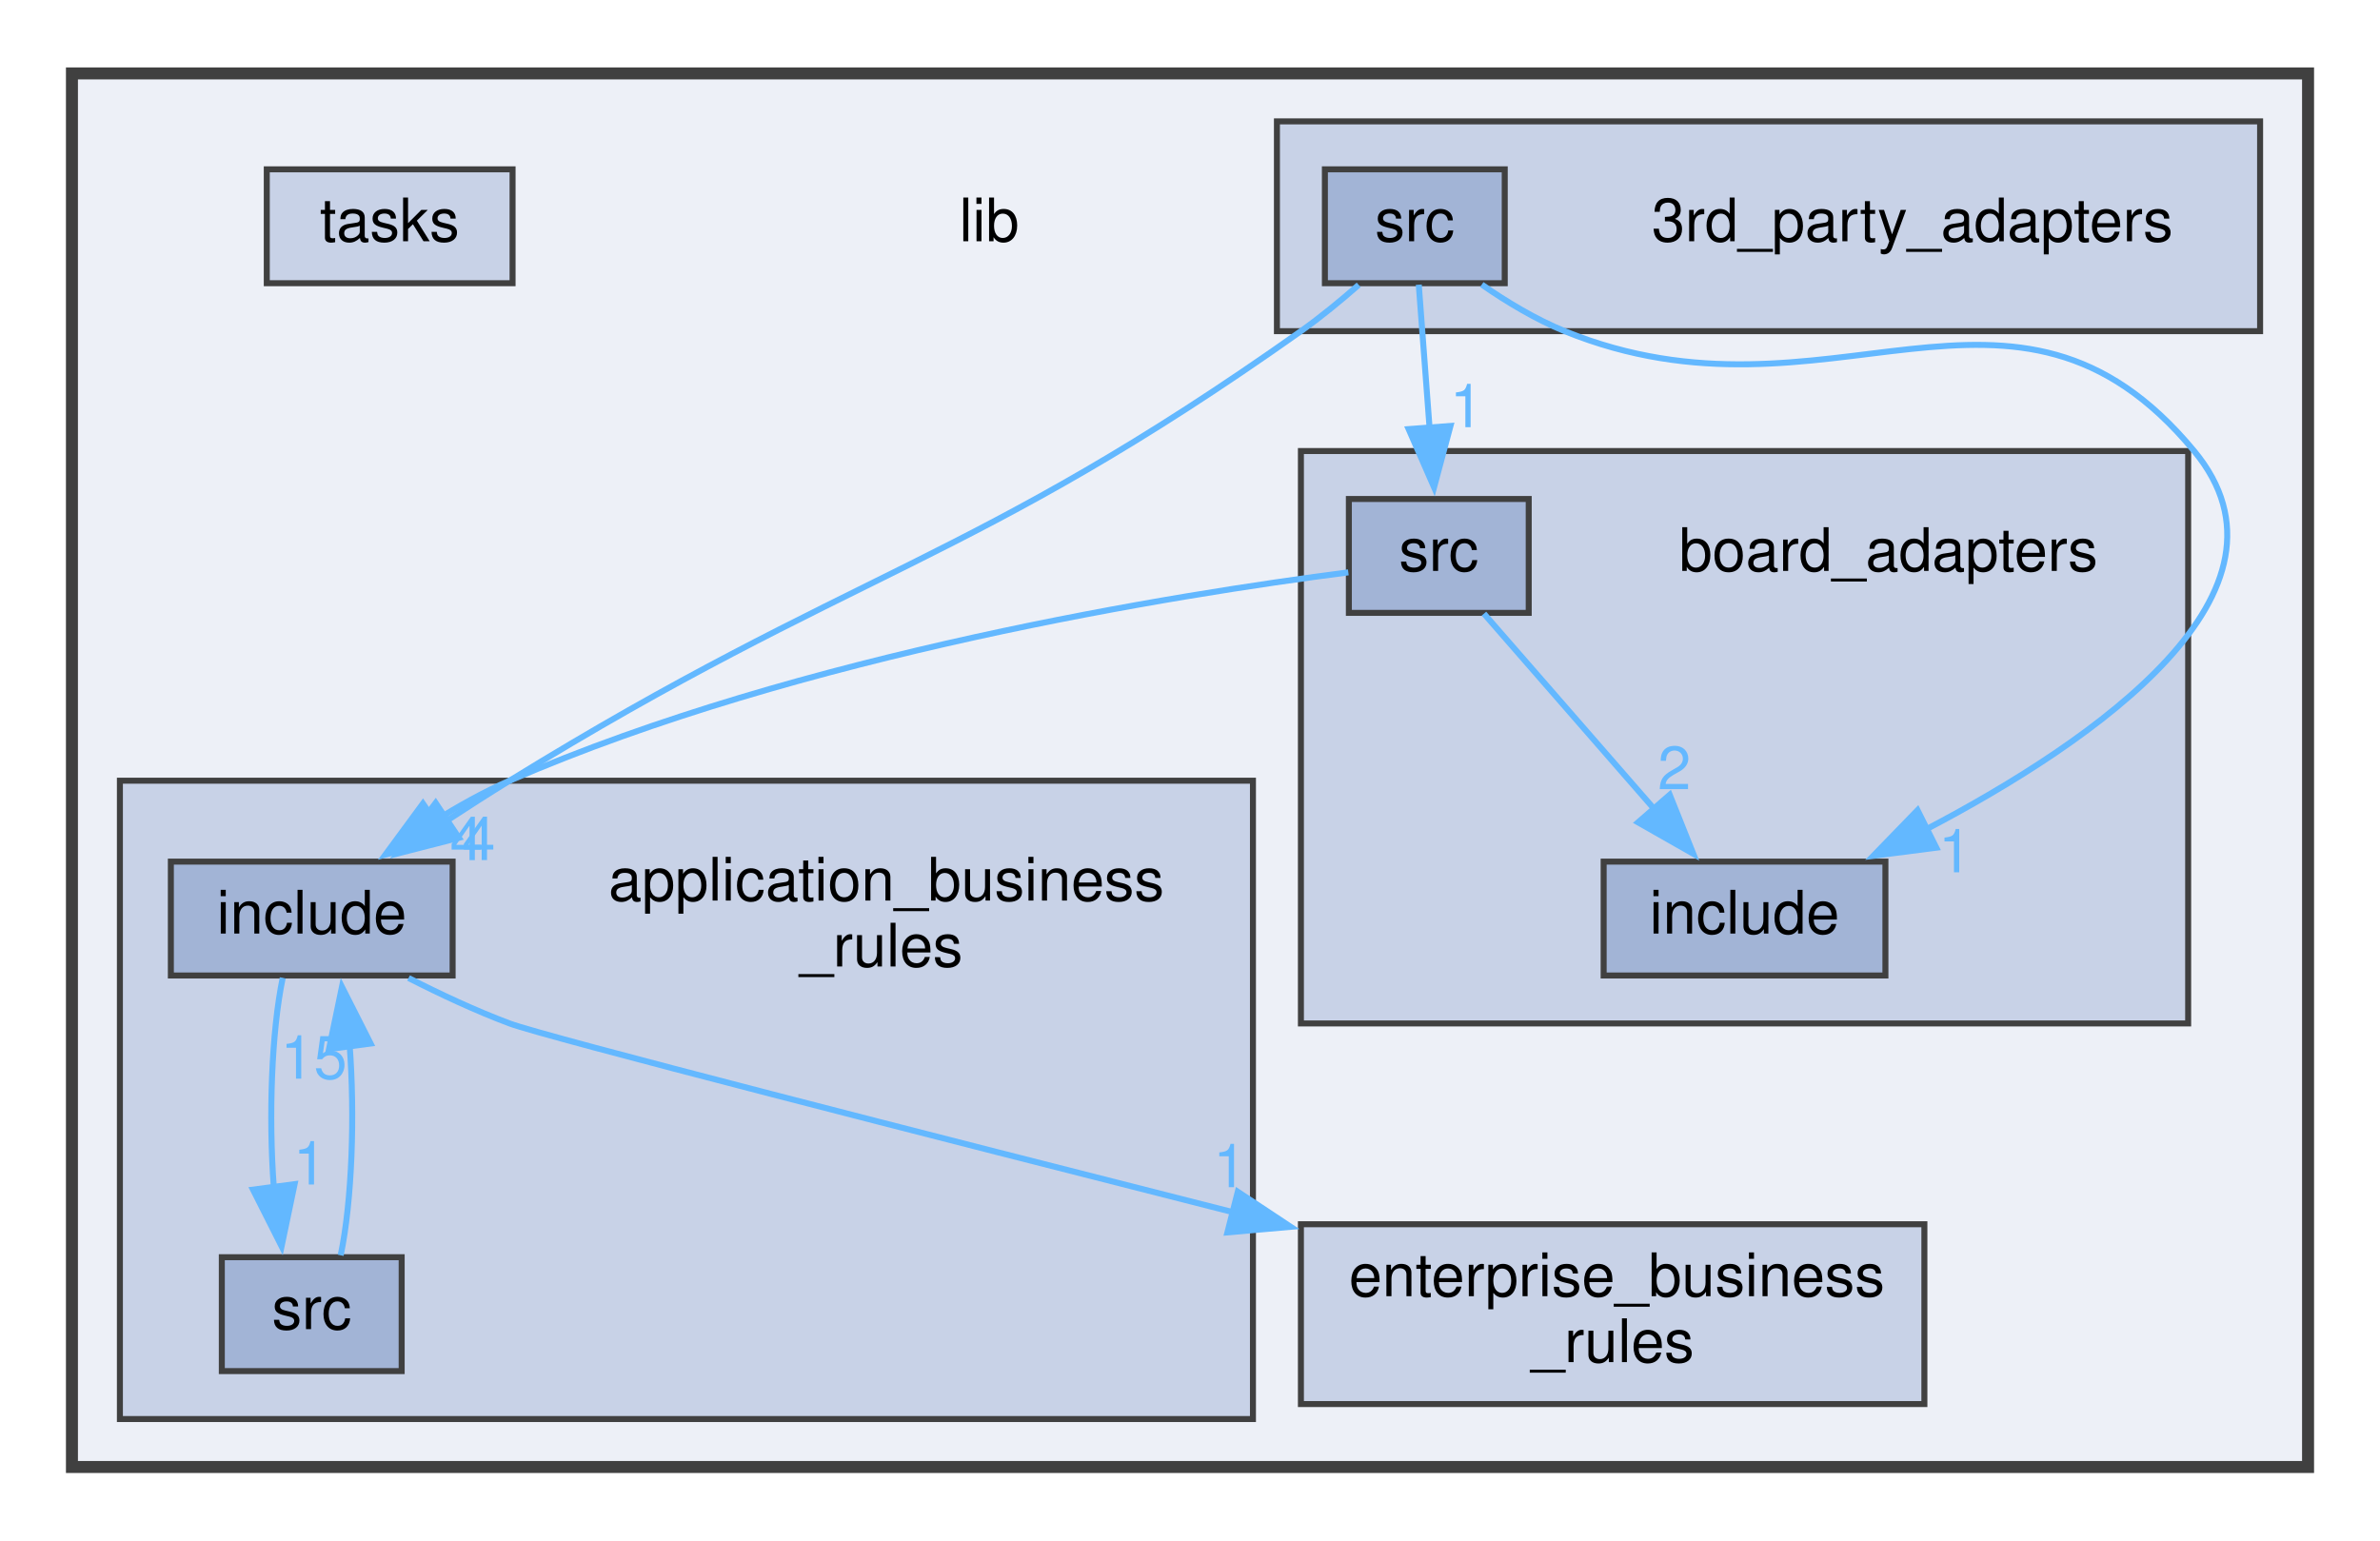
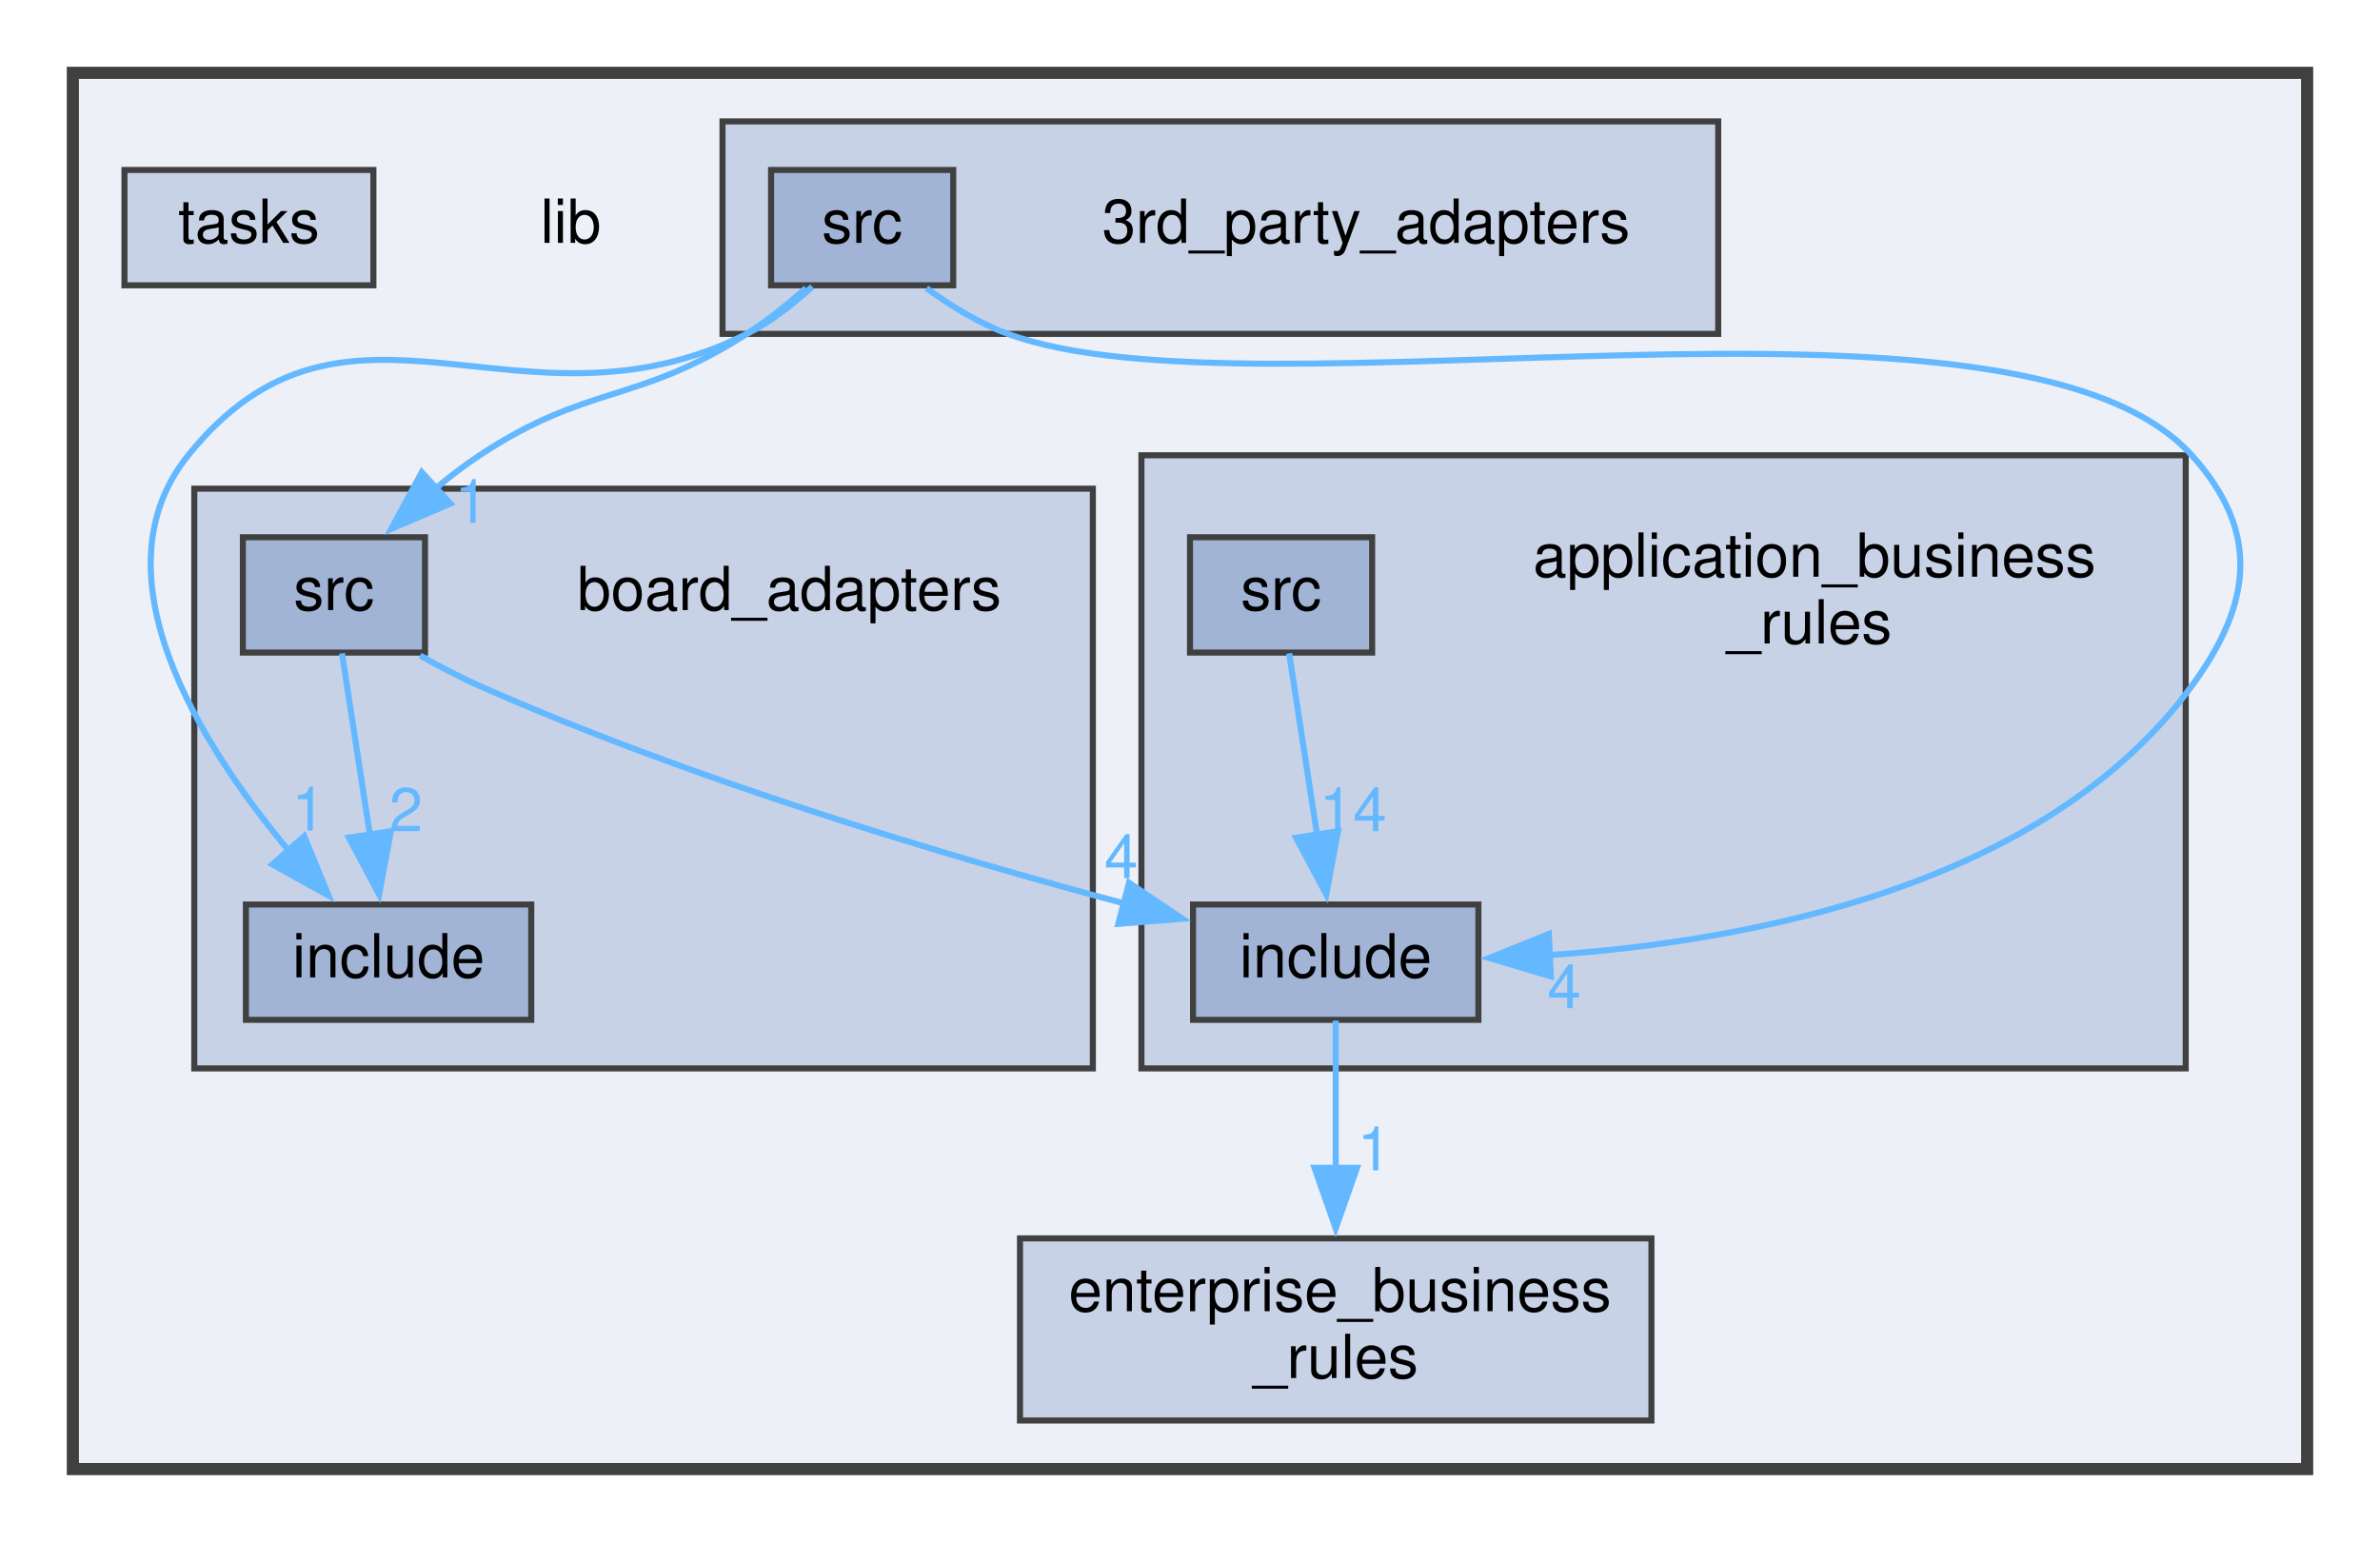
- <svg xmlns="http://www.w3.org/2000/svg" xmlns:xlink="http://www.w3.org/1999/xlink" width="397pt" height="257pt" viewBox="0.00 0.00 397.00 256.50">
-   <g id="graph0" class="graph" transform="scale(1 1) rotate(0) translate(4 252.5)">
+ <svg xmlns="http://www.w3.org/2000/svg" xmlns:xlink="http://www.w3.org/1999/xlink" width="392pt" height="254pt" viewBox="0.00 0.00 392.00 254.00">
+   <g id="graph0" class="graph" transform="scale(1 1) rotate(0) translate(4 250)">
    <g id="clust1" class="cluster">
      <g id="a_clust1">
        <a xlink:href="dir_97aefd0d527b934f1d99a682da8fe6a9.xhtml" target="_top">
-           <polygon fill="#edf0f7" stroke="#404040" stroke-width="2" points="8,-8 8,-240.5 381,-240.5 381,-8 8,-8" />
+           <polygon fill="#edf0f7" stroke="#404040" stroke-width="2" points="8,-8 8,-238 376,-238 376,-8 8,-8" />
        </a>
      </g>
    </g>
    <g id="clust4" class="cluster">
      <g id="a_clust4">
        <a xlink:href="dir_b49365647f74dff1c8dd1e88d29293e4.xhtml" target="_top" xlink:title="Package Board Adapters.">
-           <polygon fill="#c8d2e7" stroke="#404040" points="213,-82 213,-177.5 361,-177.5 361,-82 213,-82" />
+           <polygon fill="#c8d2e7" stroke="#404040" points="28,-74 28,-169.5 176,-169.5 176,-74 28,-74" />
        </a>
      </g>
    </g>
    <g id="clust2" class="cluster">
      <g id="a_clust2">
        <a xlink:href="dir_e75212beacfa7863df067e044f07f232.xhtml" target="_top" xlink:title="Package 3rd Party Adapters.">
-           <polygon fill="#c8d2e7" stroke="#404040" points="209,-197.5 209,-232.5 373,-232.5 373,-197.5 209,-197.5" />
+           <polygon fill="#c8d2e7" stroke="#404040" points="115,-195 115,-230 279,-230 279,-195 115,-195" />
        </a>
      </g>
    </g>
    <g id="clust3" class="cluster">
      <g id="a_clust3">
        <a xlink:href="dir_6dbb42d2342d9d7292a192bc1d024acc.xhtml" target="_top" xlink:title="Package Application Business Rules.">
-           <polygon fill="#c8d2e7" stroke="#404040" points="16,-16 16,-122.5 205,-122.5 205,-16 16,-16" />
+           <polygon fill="#c8d2e7" stroke="#404040" points="184,-74 184,-175 356,-175 356,-74 184,-74" />
        </a>
      </g>
    </g>
    <g id="node1" class="node">
-       <text text-anchor="middle" x="161" y="-212.5" font-family="Helvetica,sans-Serif" font-size="10.00">lib</text>
+       <text text-anchor="middle" x="90" y="-210" font-family="Helvetica,sans-Serif" font-size="10.00">lib</text>
    </g>
    <g id="node2" class="node">
-       <text text-anchor="middle" x="315" y="-212.5" font-family="Helvetica,sans-Serif" font-size="10.00">3rd_party_adapters</text>
+       <text text-anchor="middle" x="221" y="-210" font-family="Helvetica,sans-Serif" font-size="10.00">3rd_party_adapters</text>
    </g>
    <g id="node3" class="node">
      <g id="a_node3">
        <a xlink:href="dir_b5cb1ba11efb8a917f62f701cc18c3ad.xhtml" target="_top" xlink:title="src">
-           <polygon fill="#a2b4d6" stroke="#404040" points="247,-224.5 217,-224.5 217,-205.5 247,-205.5 247,-224.5" />
-           <text text-anchor="middle" x="232" y="-212.5" font-family="Helvetica,sans-Serif" font-size="10.00">src</text>
+           <polygon fill="#a2b4d6" stroke="#404040" points="153,-222 123,-222 123,-203 153,-203 153,-222" />
+           <text text-anchor="middle" x="138" y="-210" font-family="Helvetica,sans-Serif" font-size="10.00">src</text>
        </a>
      </g>
    </g>
    <g id="node5" class="node">
      <g id="a_node5">
        <a xlink:href="dir_932fe8ce124fd491e58b86c0a19867e4.xhtml" target="_top" xlink:title="include">
-           <polygon fill="#a2b4d6" stroke="#404040" points="71.5,-109 24.5,-109 24.5,-90 71.5,-90 71.5,-109" />
-           <text text-anchor="middle" x="48" y="-97" font-family="Helvetica,sans-Serif" font-size="10.00">include</text>
+           <polygon fill="#a2b4d6" stroke="#404040" points="239.5,-101 192.5,-101 192.5,-82 239.5,-82 239.5,-101" />
+           <text text-anchor="middle" x="216" y="-89" font-family="Helvetica,sans-Serif" font-size="10.00">include</text>
        </a>
      </g>
    </g>
    <g id="edge3" class="edge">
-       <path fill="none" stroke="#63b8ff" d="M222.64,-205.22C219.66,-202.61 216.28,-199.82 213,-197.5 157.92,-158.52 138.44,-157.9 81,-122.5 77.55,-120.38 73.95,-118.07 70.44,-115.77" />
-       <polygon fill="#63b8ff" stroke="#63b8ff" points="72.55,-112.97 62.29,-110.34 68.67,-118.79 72.55,-112.97" />
+       <path fill="none" stroke="#63b8ff" d="M148.59,-202.53C152.55,-199.64 157.25,-196.74 162,-195 202.89,-179.97 327.81,-207.34 357,-175 368.32,-162.46 366.98,-150.62 357,-137 332.84,-104.04 284.18,-94.86 250.85,-92.64" />
+       <polygon fill="#63b8ff" stroke="#63b8ff" points="251.44,-89.16 241.28,-92.18 251.1,-96.15 251.44,-89.16" />
      <g id="a_edge3-headlabel">
        <a xlink:href="dir_000010_000007.xhtml" target="_top" xlink:title="4">
-           <text text-anchor="middle" x="75.86" y="-109.26" font-family="Helvetica,sans-Serif" font-size="10.00" fill="#63b8ff">4</text>
+           <text text-anchor="middle" x="253.65" y="-83.92" font-family="Helvetica,sans-Serif" font-size="10.00" fill="#63b8ff">4</text>
        </a>
      </g>
    </g>
    <g id="node8" class="node">
      <g id="a_node8">
        <a xlink:href="dir_6f5baad296e1747fe62cc418affea6db.xhtml" target="_top" xlink:title="include">
-           <polygon fill="#a2b4d6" stroke="#404040" points="310.5,-109 263.5,-109 263.5,-90 310.5,-90 310.5,-109" />
-           <text text-anchor="middle" x="287" y="-97" font-family="Helvetica,sans-Serif" font-size="10.00">include</text>
+           <polygon fill="#a2b4d6" stroke="#404040" points="83.5,-101 36.5,-101 36.5,-82 83.5,-82 83.5,-101" />
+           <text text-anchor="middle" x="60" y="-89" font-family="Helvetica,sans-Serif" font-size="10.00">include</text>
        </a>
      </g>
    </g>
    <g id="edge1" class="edge">
-       <path fill="none" stroke="#63b8ff" d="M243.17,-205.27C247.31,-202.4 252.18,-199.46 257,-197.5 301.01,-179.62 331.71,-214.1 362,-177.5 381.39,-154.07 345.69,-129.26 317.19,-114.33" />
-       <polygon fill="#63b8ff" stroke="#63b8ff" points="318.99,-111.32 308.48,-109.97 315.86,-117.58 318.99,-111.32" />
+       <path fill="none" stroke="#63b8ff" d="M129.78,-202.77C126.66,-199.9 122.91,-196.96 119,-195 81.59,-176.25 53.26,-207.58 27,-175 11.26,-155.46 28.84,-127.45 43.76,-109.62" />
+       <polygon fill="#63b8ff" stroke="#63b8ff" points="46.1,-112.25 50.12,-102.45 40.86,-107.6 46.1,-112.25" />
      <g id="a_edge1-headlabel">
        <a xlink:href="dir_000010_000008.xhtml" target="_top" xlink:title="1">
-           <text text-anchor="middle" x="322.12" y="-107.21" font-family="Helvetica,sans-Serif" font-size="10.00" fill="#63b8ff">1</text>
+           <text text-anchor="middle" x="46.84" y="-113.19" font-family="Helvetica,sans-Serif" font-size="10.00" fill="#63b8ff">1</text>
        </a>
      </g>
    </g>
    <g id="node9" class="node">
      <g id="a_node9">
        <a xlink:href="dir_7f49939d24979e82cbd0609955c19b57.xhtml" target="_top" xlink:title="src">
-           <polygon fill="#a2b4d6" stroke="#404040" points="251,-169.5 221,-169.5 221,-150.5 251,-150.5 251,-169.5" />
-           <text text-anchor="middle" x="236" y="-157.5" font-family="Helvetica,sans-Serif" font-size="10.00">src</text>
+           <polygon fill="#a2b4d6" stroke="#404040" points="66,-161.5 36,-161.5 36,-142.5 66,-142.5 66,-161.5" />
+           <text text-anchor="middle" x="51" y="-149.5" font-family="Helvetica,sans-Serif" font-size="10.00">src</text>
        </a>
      </g>
    </g>
    <g id="edge2" class="edge">
-       <path fill="none" stroke="#63b8ff" d="M232.66,-205.25C233.15,-198.77 233.84,-189.66 234.46,-181.4" />
-       <polygon fill="#63b8ff" stroke="#63b8ff" points="237.95,-181.69 235.21,-171.45 230.97,-181.16 237.95,-181.69" />
+       <path fill="none" stroke="#63b8ff" d="M128.76,-202.54C125.79,-199.91 122.38,-197.17 119,-195 100.93,-183.39 92.92,-186.85 75,-175 72.52,-173.36 70.06,-171.47 67.69,-169.5" />
+       <polygon fill="#63b8ff" stroke="#63b8ff" points="70.19,-167.04 60.45,-162.88 65.47,-172.21 70.19,-167.04" />
      <g id="a_edge2-headlabel">
        <a xlink:href="dir_000010_000012.xhtml" target="_top" xlink:title="1">
-           <text text-anchor="middle" x="240.62" y="-181.48" font-family="Helvetica,sans-Serif" font-size="10.00" fill="#63b8ff">1</text>
+           <text text-anchor="middle" x="73.65" y="-163.85" font-family="Helvetica,sans-Serif" font-size="10.00" fill="#63b8ff">1</text>
        </a>
      </g>
    </g>
    <g id="node4" class="node">
-       <text text-anchor="start" x="97.5" y="-102.5" font-family="Helvetica,sans-Serif" font-size="10.00">application_business</text>
-       <text text-anchor="middle" x="143" y="-91.5" font-family="Helvetica,sans-Serif" font-size="10.00">_rules</text>
+       <text text-anchor="start" x="248.5" y="-155" font-family="Helvetica,sans-Serif" font-size="10.00">application_business</text>
+       <text text-anchor="middle" x="294" y="-144" font-family="Helvetica,sans-Serif" font-size="10.00">_rules</text>
+     </g>
+     <g id="node10" class="node">
+       <g id="a_node10">
+         <a xlink:href="dir_71046b38222792489c3876836d4fbdbc.xhtml" target="_top" xlink:title="Package Enterprise Business Rules.">
+           <polygon fill="#c8d2e7" stroke="#404040" points="268,-46 164,-46 164,-16 268,-16 268,-46" />
+           <text text-anchor="start" x="172" y="-34" font-family="Helvetica,sans-Serif" font-size="10.00">enterprise_business</text>
+           <text text-anchor="middle" x="216" y="-23" font-family="Helvetica,sans-Serif" font-size="10.00">_rules</text>
+         </a>
+       </g>
+     </g>
+     <g id="edge4" class="edge">
+       <path fill="none" stroke="#63b8ff" d="M216,-81.87C216,-75.4 216,-66.2 216,-57.45" />
+       <polygon fill="#63b8ff" stroke="#63b8ff" points="219.5,-57.63 216,-47.63 212.5,-57.63 219.5,-57.63" />
+       <g id="a_edge4-headlabel">
+         <a xlink:href="dir_000007_000005.xhtml" target="_top" xlink:title="1">
+           <text text-anchor="middle" x="222.34" y="-57.21" font-family="Helvetica,sans-Serif" font-size="10.00" fill="#63b8ff">1</text>
+         </a>
+       </g>
    </g>
    <g id="node6" class="node">
      <g id="a_node6">
        <a xlink:href="dir_0464404e99892fac2d89b16bbf2dbee3.xhtml" target="_top" xlink:title="src">
-           <polygon fill="#a2b4d6" stroke="#404040" points="63,-43 33,-43 33,-24 63,-24 63,-43" />
-           <text text-anchor="middle" x="48" y="-31" font-family="Helvetica,sans-Serif" font-size="10.00">src</text>
-         </a>
-       </g>
-     </g>
-     <g id="edge4" class="edge">
-       <path fill="none" stroke="#63b8ff" d="M43.16,-89.6C41.29,-80.62 40.79,-66.45 41.67,-54.72" />
-       <polygon fill="#63b8ff" stroke="#63b8ff" points="45.14,-55.19 42.97,-44.82 38.2,-54.28 45.14,-55.19" />
-       <g id="a_edge4-headlabel">
-         <a xlink:href="dir_000007_000011.xhtml" target="_top" xlink:title="1">
-           <text text-anchor="middle" x="47.69" y="-55.13" font-family="Helvetica,sans-Serif" font-size="10.00" fill="#63b8ff">1</text>
-         </a>
-       </g>
-     </g>
-     <g id="node10" class="node">
-       <g id="a_node10">
-         <a xlink:href="dir_71046b38222792489c3876836d4fbdbc.xhtml" target="_top" xlink:title="Package Enterprise Business Rules.">
-           <polygon fill="#c8d2e7" stroke="#404040" points="317,-48.5 213,-48.5 213,-18.5 317,-18.5 317,-48.5" />
-           <text text-anchor="start" x="221" y="-36.5" font-family="Helvetica,sans-Serif" font-size="10.00">enterprise_business</text>
-           <text text-anchor="middle" x="265" y="-25.5" font-family="Helvetica,sans-Serif" font-size="10.00">_rules</text>
+           <polygon fill="#a2b4d6" stroke="#404040" points="222,-161.5 192,-161.5 192,-142.5 222,-142.5 222,-161.5" />
+           <text text-anchor="middle" x="207" y="-149.5" font-family="Helvetica,sans-Serif" font-size="10.00">src</text>
        </a>
      </g>
    </g>
    <g id="edge5" class="edge">
-       <path fill="none" stroke="#63b8ff" d="M64.15,-89.58C69.41,-86.9 75.36,-84.11 81,-82 86.88,-79.8 150.91,-63.4 201.8,-50.48" />
-       <polygon fill="#63b8ff" stroke="#63b8ff" points="202.47,-53.92 211.3,-48.07 200.74,-47.14 202.47,-53.92" />
+       <path fill="none" stroke="#63b8ff" d="M208.33,-142.37C209.54,-134.5 211.37,-122.6 212.94,-112.39" />
+       <polygon fill="#63b8ff" stroke="#63b8ff" points="216.38,-113.08 214.44,-102.66 209.46,-112.01 216.38,-113.08" />
      <g id="a_edge5-headlabel">
-         <a xlink:href="dir_000007_000005.xhtml" target="_top" xlink:title="1">
-           <text text-anchor="middle" x="201.15" y="-54.68" font-family="Helvetica,sans-Serif" font-size="10.00" fill="#63b8ff">1</text>
+         <a xlink:href="dir_000011_000007.xhtml" target="_top" xlink:title="14">
+           <text text-anchor="middle" x="218.86" y="-113.07" font-family="Helvetica,sans-Serif" font-size="10.00" fill="#63b8ff">14</text>
+         </a>
+       </g>
+     </g>
+     <g id="node7" class="node">
+       <text text-anchor="middle" x="126" y="-149.5" font-family="Helvetica,sans-Serif" font-size="10.00">board_adapters</text>
+     </g>
+     <g id="edge7" class="edge">
+       <path fill="none" stroke="#63b8ff" d="M65.19,-142.02C68.35,-140.22 71.74,-138.45 75,-137 110.12,-121.45 152.36,-108.87 181.39,-101.11" />
+       <polygon fill="#63b8ff" stroke="#63b8ff" points="181.96,-104.58 190.75,-98.66 180.19,-97.81 181.96,-104.58" />
+       <g id="a_edge7-headlabel">
+         <a xlink:href="dir_000012_000007.xhtml" target="_top" xlink:title="4">
+           <text text-anchor="middle" x="180.67" y="-105.35" font-family="Helvetica,sans-Serif" font-size="10.00" fill="#63b8ff">4</text>
        </a>
      </g>
    </g>
    <g id="edge6" class="edge">
-       <path fill="none" stroke="#63b8ff" d="M52.83,-43.32C54.73,-52.37 55.22,-66.74 54.31,-78.55" />
-       <polygon fill="#63b8ff" stroke="#63b8ff" points="50.88,-77.73 53.04,-88.1 57.82,-78.65 50.88,-77.73" />
+       <path fill="none" stroke="#63b8ff" d="M52.33,-142.37C53.54,-134.5 55.37,-122.6 56.94,-112.39" />
+       <polygon fill="#63b8ff" stroke="#63b8ff" points="60.38,-113.08 58.44,-102.66 53.46,-112.01 60.38,-113.08" />
      <g id="a_edge6-headlabel">
-         <a xlink:href="dir_000011_000007.xhtml" target="_top" xlink:title="15">
-           <text text-anchor="middle" x="48.34" y="-72.79" font-family="Helvetica,sans-Serif" font-size="10.00" fill="#63b8ff">15</text>
-         </a>
-       </g>
-     </g>
-     <g id="node7" class="node">
-       <text text-anchor="middle" x="311" y="-157.5" font-family="Helvetica,sans-Serif" font-size="10.00">board_adapters</text>
-     </g>
-     <g id="edge8" class="edge">
-       <path fill="none" stroke="#63b8ff" d="M220.91,-157.26C192.53,-153.6 129.69,-143.64 81,-122.5 76.72,-120.64 72.39,-118.22 68.34,-115.67" />
-       <polygon fill="#63b8ff" stroke="#63b8ff" points="70.51,-112.91 60.28,-110.16 66.55,-118.69 70.51,-112.91" />
-       <g id="a_edge8-headlabel">
-         <a xlink:href="dir_000012_000007.xhtml" target="_top" xlink:title="4">
-           <text text-anchor="middle" x="73.83" y="-109.25" font-family="Helvetica,sans-Serif" font-size="10.00" fill="#63b8ff">4</text>
-         </a>
-       </g>
-     </g>
-     <g id="edge7" class="edge">
-       <path fill="none" stroke="#63b8ff" d="M243.53,-150.37C250.98,-141.81 262.61,-128.47 271.97,-117.74" />
-       <polygon fill="#63b8ff" stroke="#63b8ff" points="274.52,-120.15 278.45,-110.31 269.24,-115.55 274.52,-120.15" />
-       <g id="a_edge7-headlabel">
        <a xlink:href="dir_000012_000008.xhtml" target="_top" xlink:title="2">
-           <text text-anchor="middle" x="275.29" y="-121.08" font-family="Helvetica,sans-Serif" font-size="10.00" fill="#63b8ff">2</text>
+           <text text-anchor="middle" x="62.86" y="-113.07" font-family="Helvetica,sans-Serif" font-size="10.00" fill="#63b8ff">2</text>
        </a>
      </g>
    </g>
    <g id="node11" class="node">
      <g id="a_node11">
        <a xlink:href="dir_39f7659512e965af922d437530a62078.xhtml" target="_top" xlink:title="tasks">
-           <polygon fill="#c8d2e7" stroke="#404040" points="81.5,-224.5 40.5,-224.5 40.5,-205.5 81.5,-205.5 81.5,-224.5" />
-           <text text-anchor="middle" x="61" y="-212.5" font-family="Helvetica,sans-Serif" font-size="10.00">tasks</text>
+           <polygon fill="#c8d2e7" stroke="#404040" points="57.5,-222 16.5,-222 16.5,-203 57.5,-203 57.5,-222" />
+           <text text-anchor="middle" x="37" y="-210" font-family="Helvetica,sans-Serif" font-size="10.00">tasks</text>
        </a>
      </g>
    </g>
  </g>
</svg>
